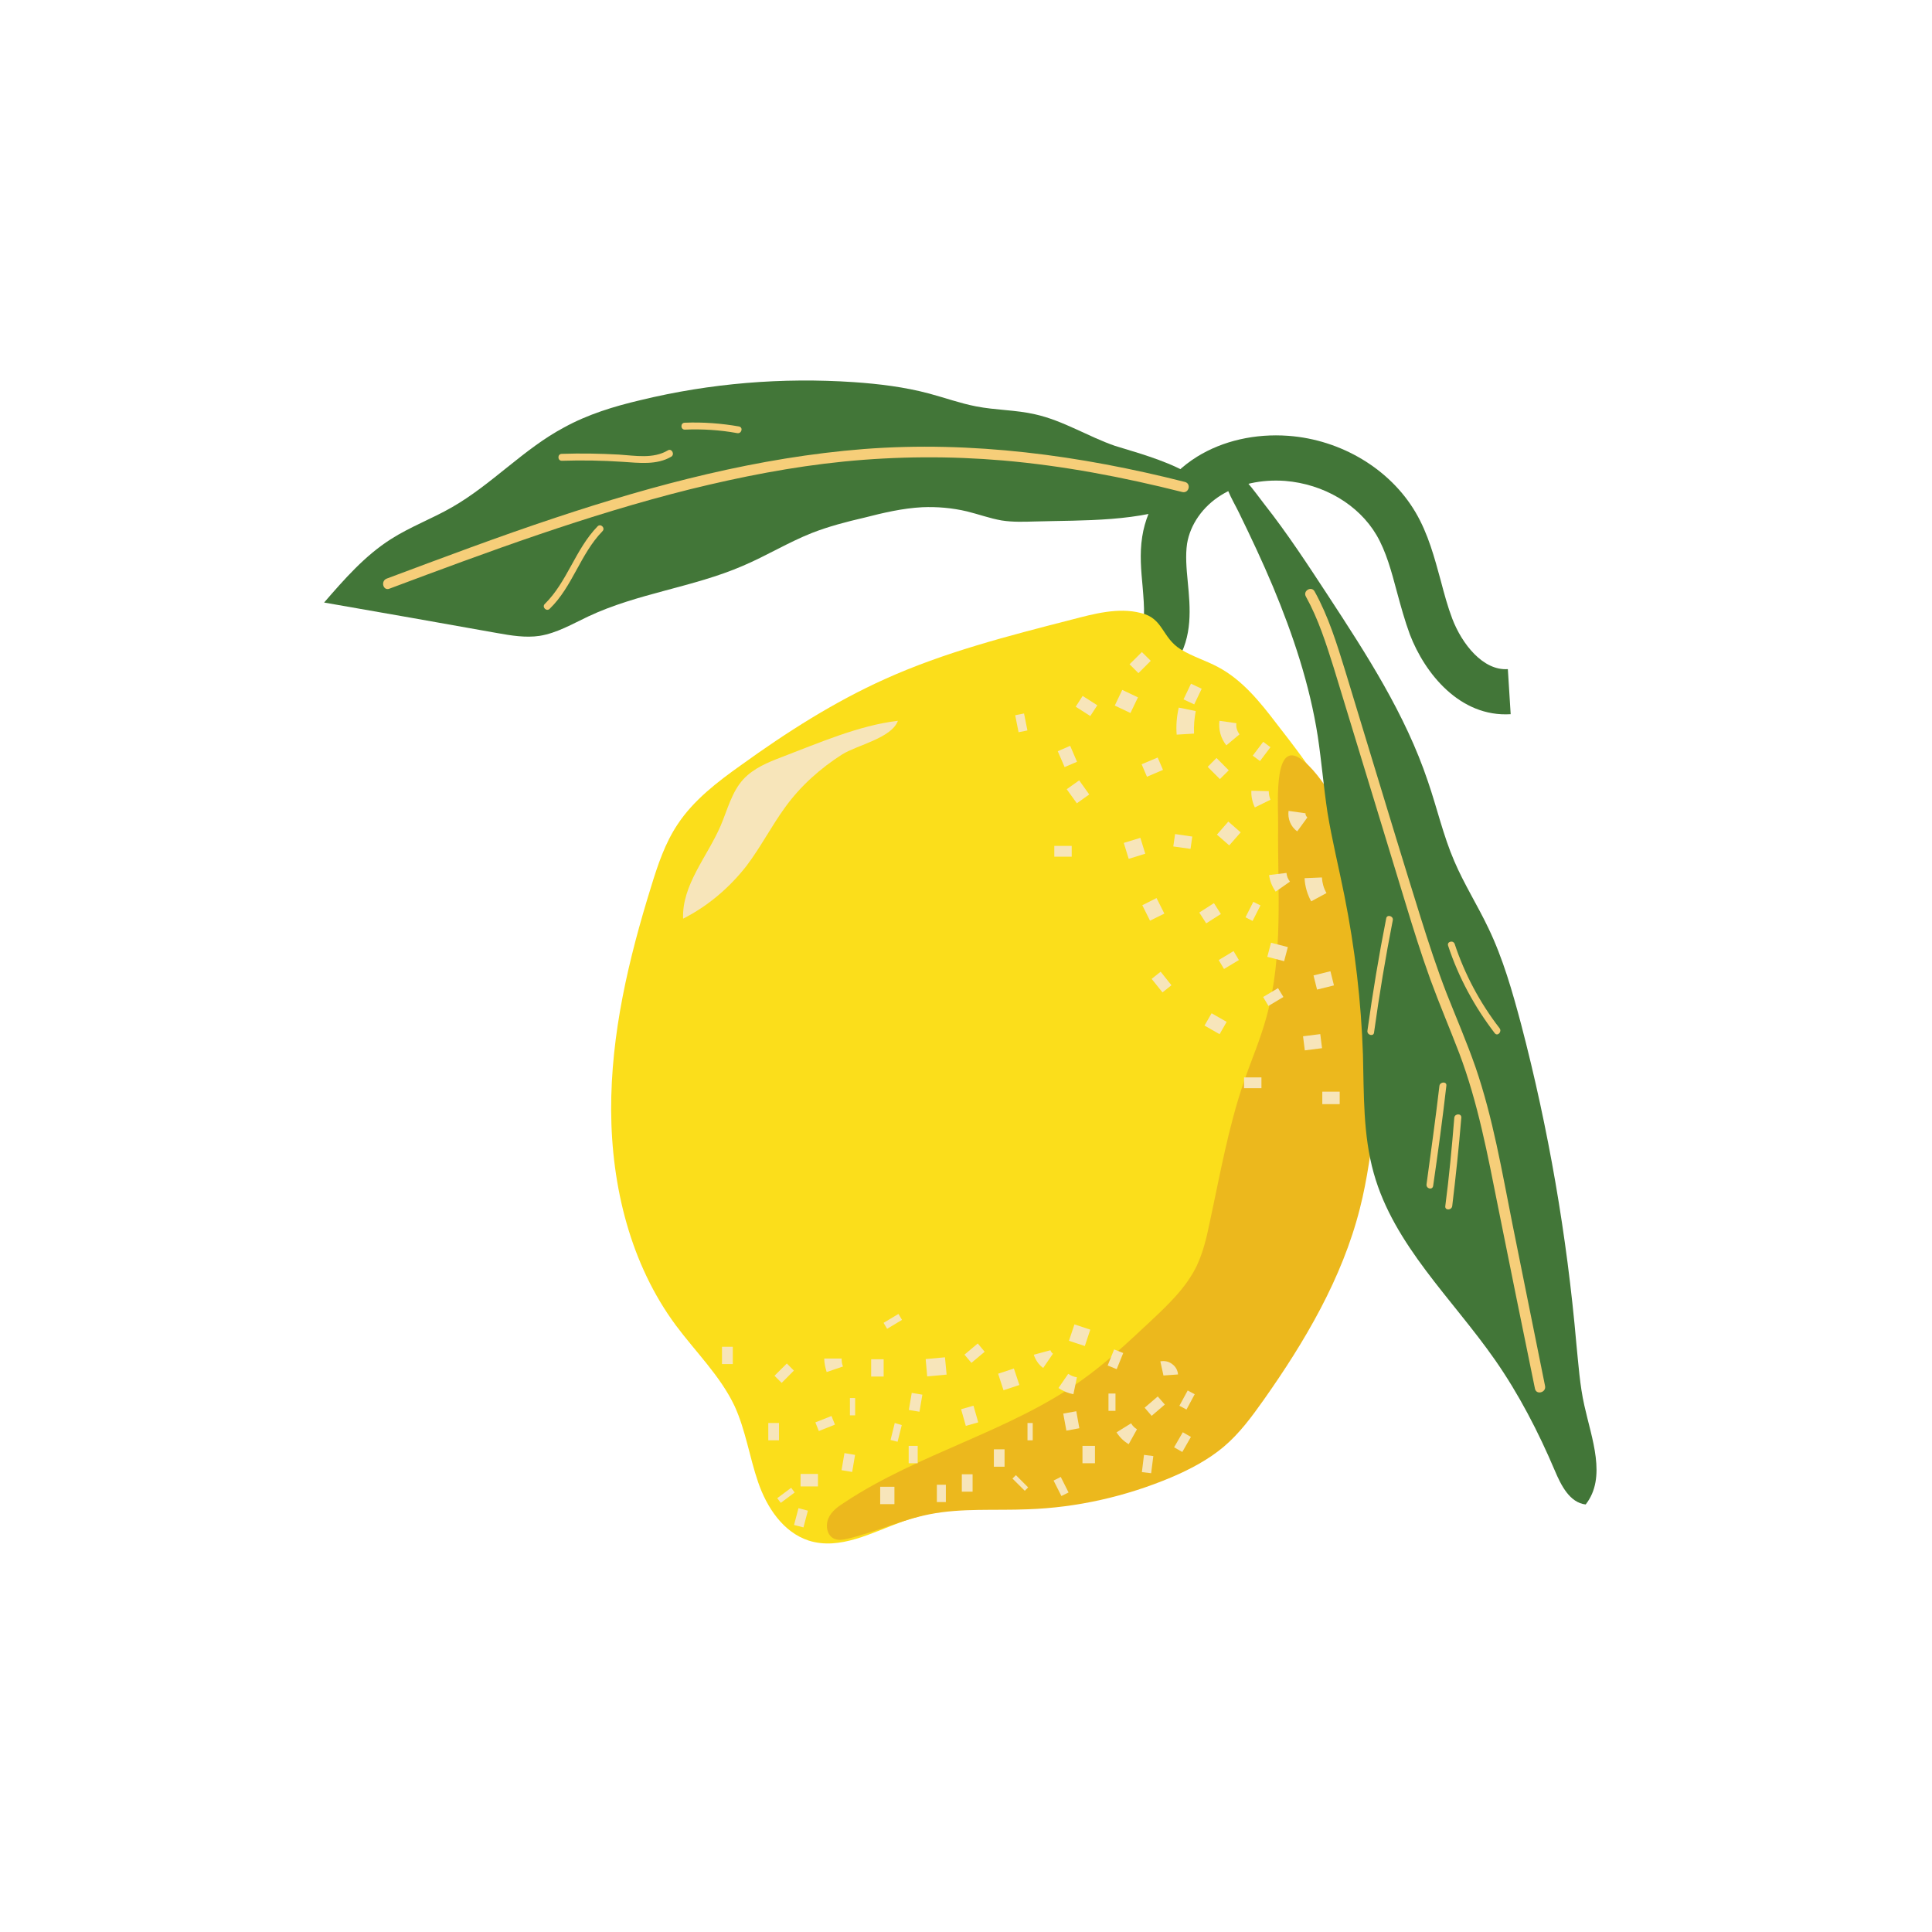
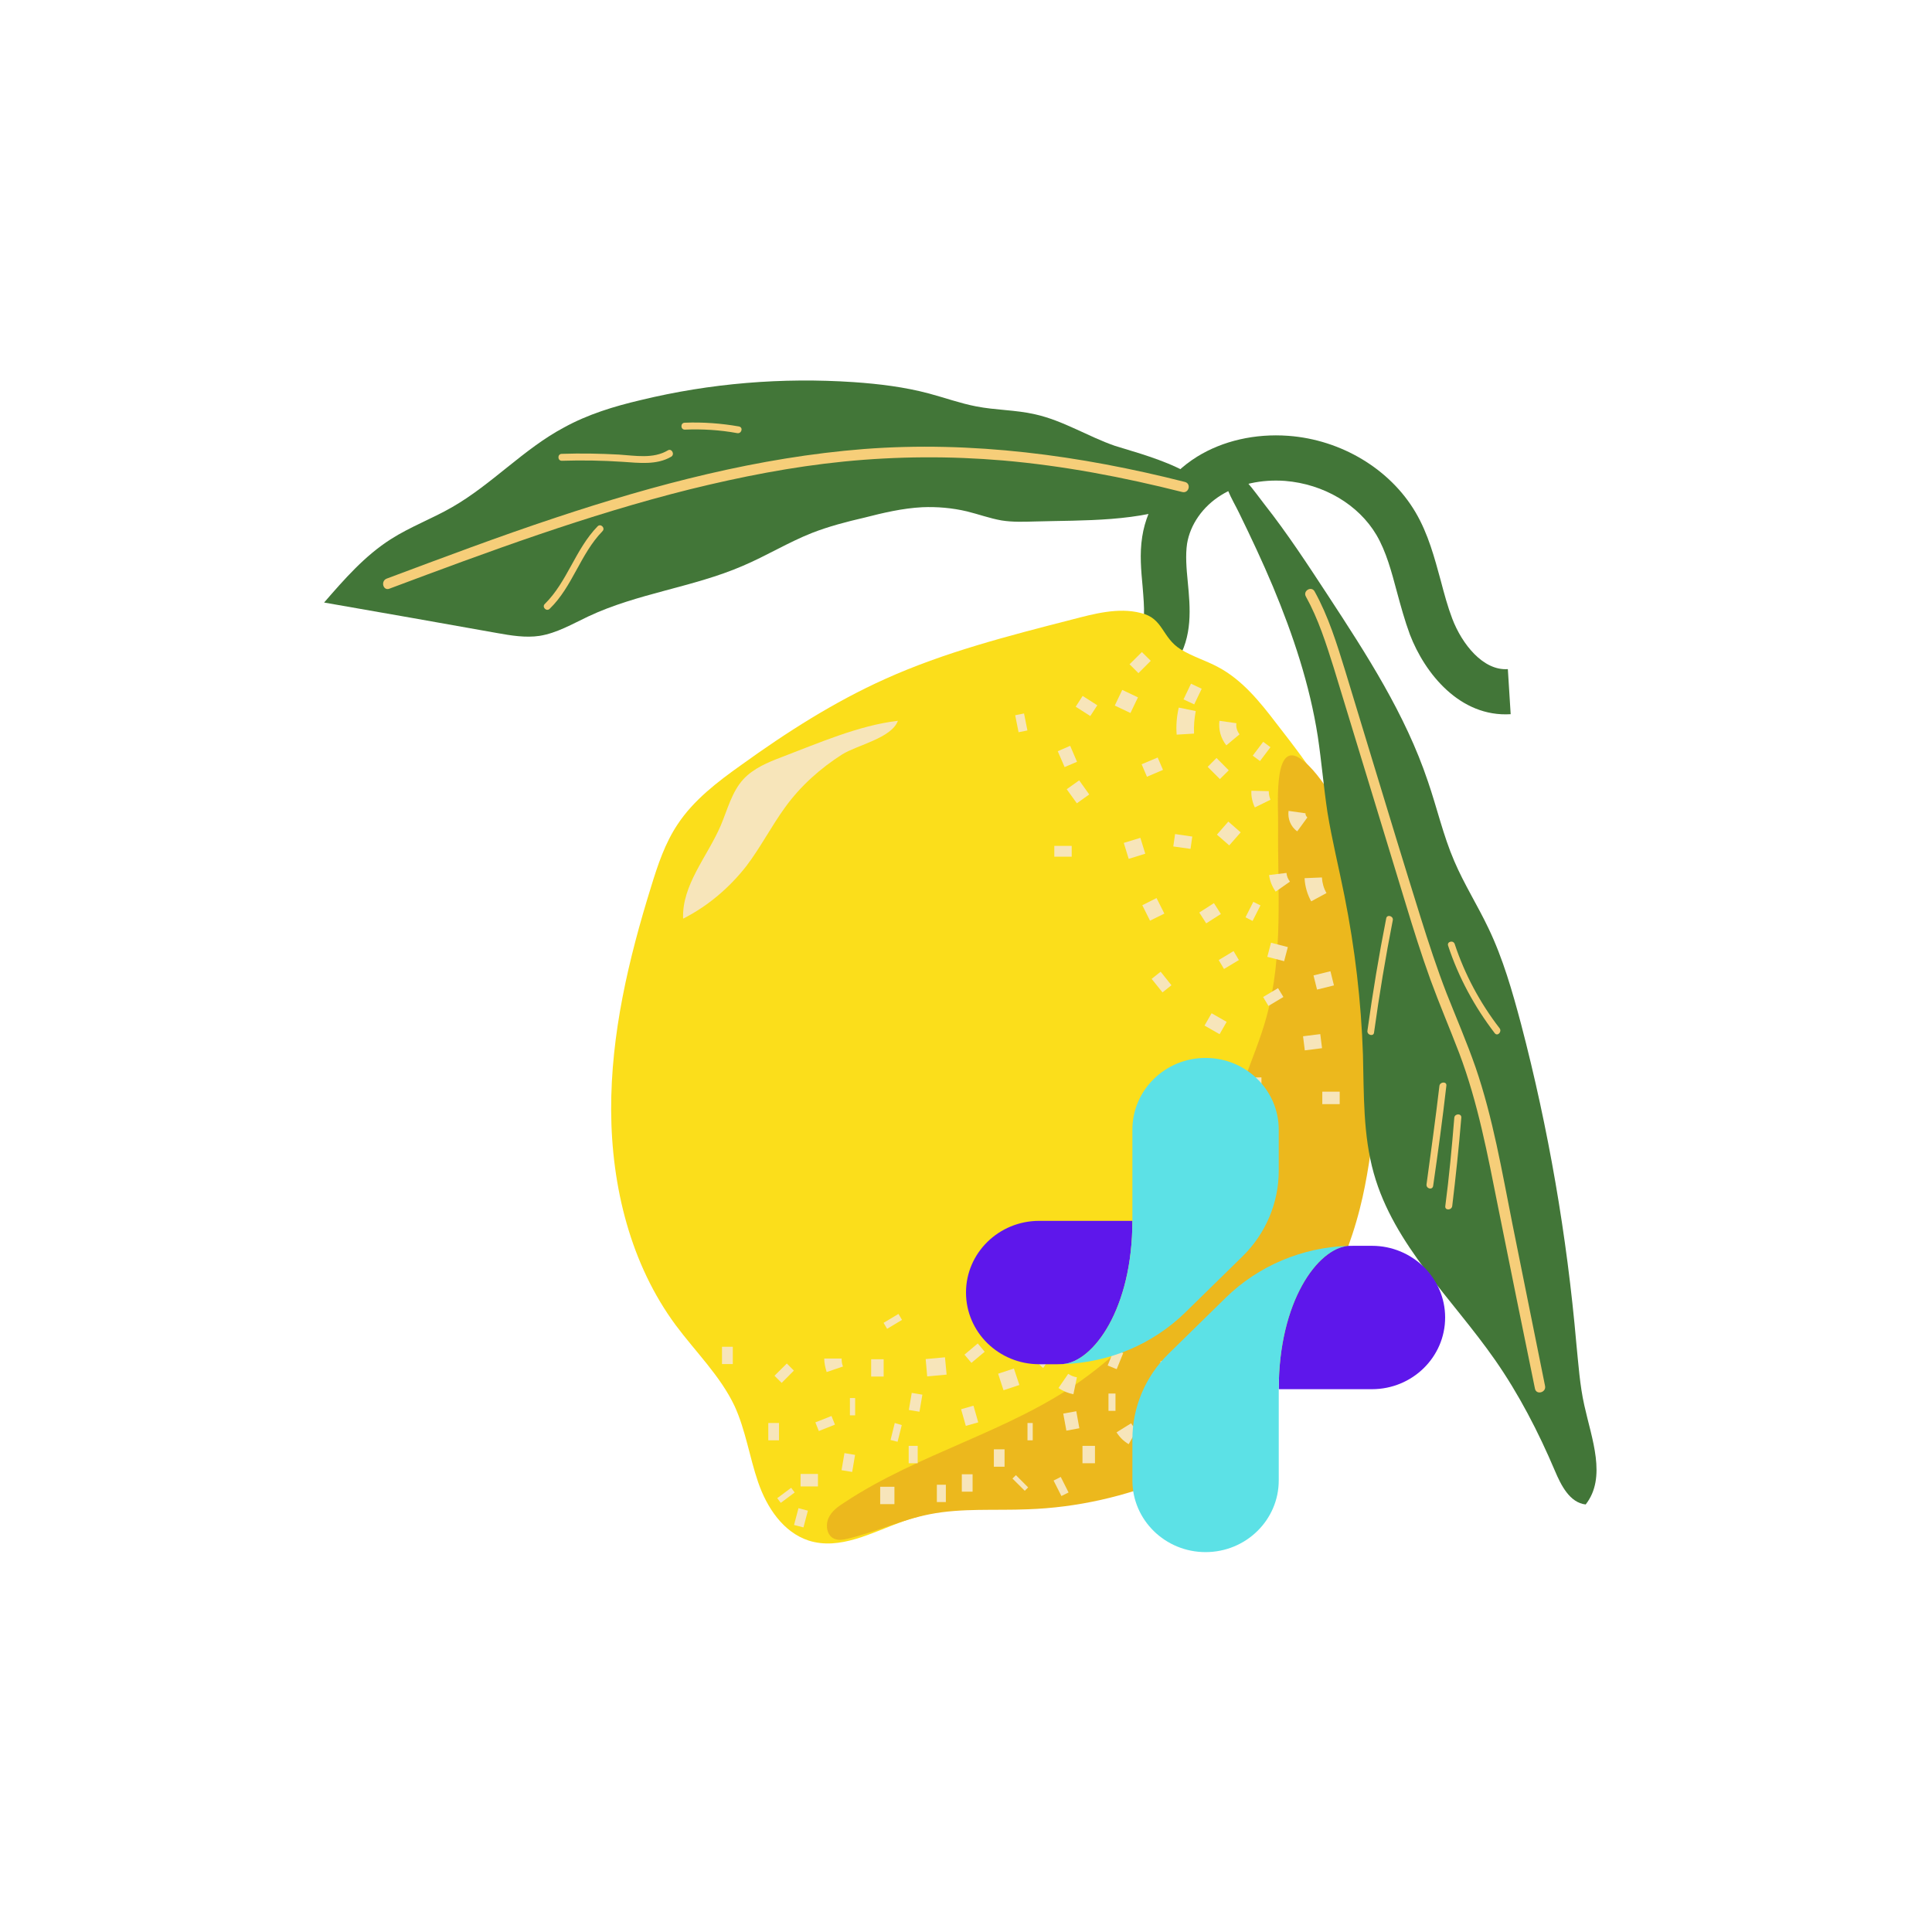
<svg xmlns="http://www.w3.org/2000/svg" width="125" zoomAndPan="magnify" viewBox="0 0 93.75 93.75" height="125" preserveAspectRatio="xMidYMid meet" version="1.0">
  <defs>
    <clipPath id="id1">
      <path d="M 15.727 18.273 L 59 18.273 L 59 31 L 15.727 31 Z M 15.727 18.273 " clip-rule="nonzero" />
    </clipPath>
    <clipPath id="id2">
      <path d="M 59 22 L 77.977 22 L 77.977 74 L 59 74 Z M 59 22 " clip-rule="nonzero" />
+     </clipPath>
+     <clipPath id="id3">
+       <path d="M 46.875 59 L 55 59 L 55 67 L 46.875 67 Z M 46.875 59 " clip-rule="nonzero" />
+     </clipPath>
+     <clipPath id="id4">
+       <path d="M 51 51.324 L 63 51.324 L 63 67 L 51 67 Z M 51 51.324 " clip-rule="nonzero" />
+     </clipPath>
+     <clipPath id="id5">
+       <path d="M 62 60 L 70.125 60 L 70.125 68 L 62 68 Z M 62 60 " clip-rule="nonzero" />
+     </clipPath>
+     <clipPath id="id6">
+       <path d="M 54 60 L 66 60 L 66 75.324 L 54 75.324 Z M 54 60 " clip-rule="nonzero" />
    </clipPath>
  </defs>
  <path fill="#427638" d="M 52.898 36.793 C 52.457 36.625 52.121 36.289 51.938 35.832 C 51.715 35.297 51.75 34.605 52.02 34.016 C 52.477 33.059 53.285 32.504 54.012 32.016 C 54.5 31.68 54.973 31.359 55.223 30.973 C 55.613 30.352 55.527 29.477 55.445 28.465 C 55.375 27.691 55.293 26.887 55.426 26.043 C 55.664 24.496 56.656 23.051 58.09 22.16 C 59.34 21.387 60.906 21.031 62.512 21.148 C 65.09 21.336 67.453 22.766 68.684 24.852 C 69.309 25.91 69.609 27.07 69.914 28.18 C 70.082 28.82 70.25 29.441 70.469 30.016 C 70.941 31.258 71.973 32.555 73.168 32.469 L 73.305 34.656 C 70.84 34.809 69.137 32.672 68.414 30.789 C 68.16 30.098 67.973 29.41 67.789 28.734 C 67.52 27.727 67.266 26.77 66.793 25.961 C 65.918 24.48 64.23 23.488 62.359 23.336 C 61.211 23.254 60.117 23.488 59.254 24.027 C 58.359 24.582 57.754 25.457 57.602 26.383 C 57.52 26.938 57.57 27.574 57.637 28.246 C 57.754 29.477 57.891 30.887 57.078 32.133 C 56.59 32.891 55.883 33.379 55.258 33.797 C 54.703 34.184 54.211 34.52 54.012 34.941 C 53.992 34.977 53.992 35.027 53.992 35.043 C 53.992 34.977 53.891 34.789 53.691 34.723 Z M 52.898 36.793 " fill-opacity="1" fill-rule="nonzero" />
  <path fill="#fbde1b" d="M 52.02 30.062 C 48.934 30.855 45.832 31.645 42.93 32.957 C 40.469 34.066 38.172 35.531 35.98 37.113 C 34.816 37.938 33.652 38.828 32.879 40.004 C 32.27 40.914 31.918 41.973 31.598 43.016 C 30.5 46.547 29.641 50.18 29.656 53.879 C 29.672 57.582 30.602 61.348 32.793 64.309 C 33.754 65.602 34.953 66.766 35.645 68.227 C 36.184 69.406 36.367 70.699 36.789 71.926 C 37.211 73.156 38.004 74.348 39.234 74.754 C 40.754 75.242 42.305 74.367 43.805 73.828 C 47.684 72.449 52.137 73.355 55.965 71.793 C 59.711 70.262 62.172 66.645 63.91 62.996 C 65.73 59.129 66.996 54.957 67.215 50.684 C 67.434 46.414 66.523 42.039 64.297 38.391 C 63.59 37.246 62.781 36.188 61.953 35.125 C 61.145 34.066 60.285 32.992 59.102 32.367 C 58.512 32.051 57.871 31.863 57.297 31.512 C 56.371 30.938 56.457 29.996 55.359 29.746 C 54.262 29.457 53.047 29.797 52.02 30.062 Z M 52.02 30.062 " fill-opacity="1" fill-rule="nonzero" />
  <path fill="#ecb81d" d="M 65.648 40.441 C 67.855 44.598 67.316 49.609 66.727 54.266 C 66.539 55.73 66.355 57.211 65.984 58.656 C 65.125 62.039 63.32 65.098 61.312 67.941 C 60.738 68.75 60.148 69.555 59.391 70.195 C 58.633 70.836 57.738 71.305 56.828 71.691 C 54.633 72.617 52.258 73.156 49.879 73.238 C 48.293 73.305 46.672 73.172 45.121 73.477 C 43.758 73.742 42.492 74.348 41.125 74.668 C 40.906 74.719 40.688 74.754 40.484 74.668 C 40.129 74.52 40.047 74.031 40.199 73.676 C 40.348 73.324 40.688 73.09 41.008 72.887 C 44.598 70.516 48.969 69.473 52.477 66.984 C 53.641 66.16 54.703 65.168 55.746 64.191 C 56.641 63.352 57.57 62.492 58.09 61.383 C 58.379 60.758 58.547 60.07 58.684 59.398 C 59.188 57.074 59.594 54.723 60.367 52.469 C 60.723 51.441 61.16 50.434 61.449 49.371 C 62.289 46.344 61.988 43.168 62.02 40.07 C 62.039 39.195 61.785 36.219 62.914 36.707 C 63.945 37.195 65.156 39.5 65.648 40.441 Z M 65.648 40.441 " fill-opacity="1" fill-rule="nonzero" />
  <path fill="#f7e5ba" d="M 37.922 36.742 C 37.262 36.992 36.57 37.281 36.082 37.801 C 35.508 38.422 35.305 39.281 34.969 40.07 C 34.312 41.586 33.082 42.949 33.148 44.578 C 34.344 43.973 35.391 43.082 36.219 42.023 C 36.91 41.113 37.43 40.09 38.105 39.164 C 38.848 38.137 39.809 37.281 40.871 36.605 C 41.598 36.152 43.266 35.816 43.57 34.977 C 41.68 35.195 39.691 36.07 37.922 36.742 Z M 37.922 36.742 " fill-opacity="1" fill-rule="nonzero" />
  <g clip-path="url(#id1)">
    <path fill="#427638" d="M 54.109 21.637 C 52.797 21.184 51.598 20.41 50.23 20.105 C 49.289 19.887 48.309 19.906 47.363 19.719 C 46.59 19.57 45.848 19.301 45.09 19.098 C 43.891 18.777 42.66 18.629 41.43 18.543 C 37.953 18.309 34.465 18.594 31.074 19.418 C 29.793 19.719 28.527 20.105 27.363 20.746 C 25.406 21.789 23.871 23.504 21.934 24.613 C 20.973 25.168 19.91 25.559 18.965 26.164 C 17.699 26.969 16.703 28.113 15.727 29.238 C 18.523 29.727 21.324 30.215 24.125 30.719 C 24.801 30.84 25.508 30.957 26.184 30.855 C 27.027 30.719 27.766 30.281 28.543 29.914 C 30.938 28.785 33.637 28.5 36.047 27.457 C 37.195 26.969 38.258 26.312 39.406 25.859 C 40.23 25.539 41.074 25.32 41.934 25.121 C 42.863 24.883 43.789 24.664 44.75 24.613 C 45.477 24.582 46.219 24.648 46.926 24.816 C 47.484 24.953 48.023 25.152 48.598 25.254 C 49.137 25.34 49.676 25.32 50.215 25.305 C 52.527 25.238 55.375 25.34 57.535 24.395 C 60.148 23.234 54.922 21.906 54.109 21.637 Z M 54.109 21.637 " fill-opacity="1" fill-rule="nonzero" />
  </g>
  <g clip-path="url(#id2)">
    <path fill="#427638" d="M 63.945 35.73 C 64.129 36.961 64.23 38.188 64.414 39.414 C 64.637 40.777 64.973 42.125 65.242 43.484 C 65.75 46.027 66.051 48.598 66.137 51.172 C 66.188 53.105 66.137 55.059 66.66 56.926 C 67.637 60.422 70.469 63.012 72.547 65.992 C 73.707 67.656 74.652 69.488 75.445 71.355 C 75.75 72.078 76.172 72.918 76.945 73.004 C 77.977 71.691 77.234 69.809 76.879 68.195 C 76.66 67.219 76.594 66.207 76.492 65.199 C 76.035 59.969 75.141 54.773 73.809 49.691 C 73.387 48.113 72.934 46.512 72.223 45.035 C 71.703 43.941 71.043 42.898 70.57 41.789 C 70.031 40.543 69.73 39.195 69.289 37.918 C 68.195 34.656 66.305 31.746 64.434 28.887 C 63.453 27.391 62.477 25.895 61.363 24.48 C 60.875 23.859 60.199 22.816 59.441 22.578 C 59.188 23.32 59.828 24.262 60.133 24.902 C 60.707 26.078 61.262 27.254 61.77 28.465 C 62.746 30.805 63.555 33.227 63.945 35.73 Z M 63.945 35.73 " fill-opacity="1" fill-rule="nonzero" />
  </g>
  <path fill="#f6ce79" d="M 18.895 28.566 C 23.688 26.77 28.508 24.984 33.484 23.742 C 35.945 23.137 38.426 22.648 40.957 22.395 C 43.52 22.141 46.102 22.125 48.664 22.344 C 51.598 22.598 54.5 23.152 57.367 23.875 C 57.688 23.957 57.82 23.473 57.5 23.387 C 52.406 22.094 47.164 21.387 41.918 21.789 C 36.809 22.191 31.816 23.504 26.957 25.121 C 24.176 26.043 21.461 27.07 18.762 28.078 C 18.457 28.199 18.594 28.684 18.895 28.566 Z M 18.895 28.566 " fill-opacity="1" fill-rule="nonzero" />
  <path fill="#f6ce79" d="M 63.371 28.953 C 63.977 30.047 64.348 31.227 64.719 32.402 C 65.105 33.68 65.496 34.941 65.883 36.219 C 66.66 38.762 67.434 41.316 68.211 43.855 C 68.582 45.082 68.969 46.312 69.406 47.523 C 69.848 48.734 70.352 49.91 70.809 51.105 C 71.719 53.512 72.191 56.051 72.695 58.574 C 73.285 61.516 73.879 64.441 74.484 67.387 C 74.551 67.707 75.043 67.57 74.973 67.25 C 74.449 64.629 73.91 62.004 73.387 59.379 C 72.883 56.84 72.445 54.25 71.602 51.793 C 71.18 50.582 70.672 49.406 70.199 48.211 C 69.73 47 69.324 45.758 68.938 44.527 C 68.145 41.988 67.367 39.434 66.59 36.875 C 66.152 35.43 65.715 34 65.277 32.555 C 64.871 31.242 64.465 29.914 63.793 28.703 C 63.641 28.418 63.203 28.668 63.371 28.953 Z M 63.371 28.953 " fill-opacity="1" fill-rule="nonzero" />
  <path fill="#f6ce79" d="M 69.848 52.688 C 69.66 54.285 69.441 55.863 69.223 57.461 C 69.188 57.68 69.508 57.766 69.543 57.547 C 69.777 55.934 70 54.301 70.184 52.688 C 70.219 52.469 69.879 52.484 69.848 52.688 Z M 69.848 52.688 " fill-opacity="1" fill-rule="nonzero" />
  <path fill="#f6ce79" d="M 70.57 54.234 C 70.453 55.664 70.32 57.094 70.133 58.523 C 70.098 58.742 70.438 58.742 70.469 58.523 C 70.641 57.094 70.793 55.664 70.91 54.234 C 70.926 54.016 70.59 54.031 70.57 54.234 Z M 70.57 54.234 " fill-opacity="1" fill-rule="nonzero" />
  <path fill="#f6ce79" d="M 67.266 44.562 C 66.91 46.363 66.609 48.18 66.355 50.012 C 66.32 50.23 66.66 50.316 66.676 50.098 C 66.93 48.262 67.234 46.445 67.586 44.648 C 67.621 44.445 67.301 44.359 67.266 44.562 Z M 67.266 44.562 " fill-opacity="1" fill-rule="nonzero" />
  <path fill="#f6ce79" d="M 72.766 49.895 C 71.82 48.668 71.078 47.289 70.59 45.809 C 70.52 45.605 70.199 45.688 70.27 45.891 C 70.773 47.422 71.551 48.852 72.527 50.129 C 72.664 50.316 72.898 50.062 72.766 49.895 Z M 72.766 49.895 " fill-opacity="1" fill-rule="nonzero" />
  <path fill="#f6ce79" d="M 29 25.539 C 27.918 26.648 27.531 28.23 26.434 29.309 C 26.285 29.457 26.52 29.695 26.672 29.543 C 27.785 28.465 28.156 26.887 29.234 25.777 C 29.387 25.625 29.152 25.387 29 25.539 Z M 29 25.539 " fill-opacity="1" fill-rule="nonzero" />
  <path fill="#f6ce79" d="M 32.406 21.855 C 31.695 22.277 30.82 22.109 30.043 22.059 C 29.117 22.008 28.188 21.992 27.262 22.023 C 27.043 22.023 27.043 22.359 27.262 22.359 C 28.238 22.328 29.234 22.344 30.215 22.41 C 31.004 22.461 31.867 22.578 32.574 22.16 C 32.758 22.043 32.59 21.738 32.406 21.855 Z M 32.406 21.855 " fill-opacity="1" fill-rule="nonzero" />
  <path fill="#f6ce79" d="M 35.863 20.695 C 35.004 20.543 34.109 20.477 33.23 20.512 C 33.012 20.512 33.012 20.848 33.23 20.848 C 34.074 20.812 34.934 20.863 35.762 21.016 C 35.98 21.066 36.082 20.746 35.863 20.695 Z M 35.863 20.695 " fill-opacity="1" fill-rule="nonzero" />
  <path fill="#f7e5ba" d="M 57.098 35.648 C 57.062 35.211 57.098 34.773 57.199 34.336 L 58.023 34.504 C 57.957 34.859 57.922 35.227 57.941 35.598 Z M 57.098 35.648 " fill-opacity="1" fill-rule="nonzero" />
  <path fill="#f7e5ba" d="M 58.602 37.211 L 59.031 36.781 L 59.625 37.379 L 59.195 37.805 Z M 58.602 37.211 " fill-opacity="1" fill-rule="nonzero" />
  <path fill="#f7e5ba" d="M 59.508 36.168 C 59.238 35.832 59.121 35.395 59.172 34.977 L 59.996 35.094 C 59.965 35.277 60.031 35.48 60.148 35.633 Z M 59.508 36.168 " fill-opacity="1" fill-rule="nonzero" />
  <path fill="#f7e5ba" d="M 54.094 34.238 L 54.457 33.477 L 55.219 33.84 L 54.855 34.598 Z M 54.094 34.238 " fill-opacity="1" fill-rule="nonzero" />
  <path fill="#f7e5ba" d="M 55.398 37.086 L 56.176 36.758 L 56.434 37.359 L 55.656 37.691 Z M 55.398 37.086 " fill-opacity="1" fill-rule="nonzero" />
  <path fill="#f7e5ba" d="M 52.199 34.293 L 52.535 33.77 L 53.246 34.223 L 52.906 34.746 Z M 52.199 34.293 " fill-opacity="1" fill-rule="nonzero" />
  <path fill="#f7e5ba" d="M 54.812 32.234 L 55.41 31.641 L 55.84 32.066 L 55.242 32.664 Z M 54.812 32.234 " fill-opacity="1" fill-rule="nonzero" />
  <path fill="#f7e5ba" d="M 60.891 39.18 C 60.773 38.93 60.707 38.641 60.723 38.371 L 61.566 38.391 C 61.566 38.543 61.598 38.676 61.648 38.809 Z M 60.891 39.18 " fill-opacity="1" fill-rule="nonzero" />
  <path fill="#f7e5ba" d="M 57.43 33.938 L 57.793 33.176 L 58.312 33.422 L 57.949 34.18 Z M 57.43 33.938 " fill-opacity="1" fill-rule="nonzero" />
  <path fill="#f7e5ba" d="M 62.949 40.34 C 62.629 40.121 62.477 39.719 62.527 39.348 L 63.352 39.465 C 63.336 39.535 63.387 39.617 63.438 39.668 Z M 62.949 40.34 " fill-opacity="1" fill-rule="nonzero" />
  <path fill="#f7e5ba" d="M 59.051 40.5 L 59.605 39.867 L 60.203 40.391 L 59.648 41.023 Z M 59.051 40.5 " fill-opacity="1" fill-rule="nonzero" />
  <path fill="#f7e5ba" d="M 60.789 36.668 L 61.297 35.996 L 61.648 36.258 L 61.141 36.93 Z M 60.789 36.668 " fill-opacity="1" fill-rule="nonzero" />
  <path fill="#f7e5ba" d="M 61.902 43.266 C 61.734 43.031 61.617 42.746 61.582 42.461 L 62.426 42.359 C 62.441 42.512 62.492 42.645 62.594 42.781 Z M 61.902 43.266 " fill-opacity="1" fill-rule="nonzero" />
  <path fill="#f7e5ba" d="M 51.762 38.297 L 52.367 37.867 L 52.855 38.551 L 52.254 38.98 Z M 51.762 38.297 " fill-opacity="1" fill-rule="nonzero" />
  <path fill="#f7e5ba" d="M 54.531 40.902 L 55.336 40.656 L 55.574 41.426 L 54.77 41.676 Z M 54.531 40.902 " fill-opacity="1" fill-rule="nonzero" />
  <path fill="#f7e5ba" d="M 56.934 41.074 L 57.02 40.473 L 57.855 40.594 L 57.77 41.191 Z M 56.934 41.074 " fill-opacity="1" fill-rule="nonzero" />
  <path fill="#f7e5ba" d="M 51.328 36.453 L 51.93 36.191 L 52.262 36.965 L 51.66 37.223 Z M 51.328 36.453 " fill-opacity="1" fill-rule="nonzero" />
  <path fill="#f7e5ba" d="M 49.262 34.707 L 49.691 34.621 L 49.855 35.445 L 49.426 35.531 Z M 49.262 34.707 " fill-opacity="1" fill-rule="nonzero" />
  <path fill="#f7e5ba" d="M 51.16 41.047 L 52.004 41.047 L 52.004 41.57 L 51.16 41.57 Z M 51.16 41.047 " fill-opacity="1" fill-rule="nonzero" />
  <path fill="#f7e5ba" d="M 58.195 44.281 L 58.906 43.824 L 59.242 44.352 L 58.531 44.805 Z M 58.195 44.281 " fill-opacity="1" fill-rule="nonzero" />
  <path fill="#f7e5ba" d="M 60.438 44.512 L 60.816 43.762 L 61.164 43.934 L 60.781 44.688 Z M 60.438 44.512 " fill-opacity="1" fill-rule="nonzero" />
  <path fill="#f7e5ba" d="M 55.43 43.926 L 56.121 43.578 L 56.5 44.332 L 55.805 44.676 Z M 55.43 43.926 " fill-opacity="1" fill-rule="nonzero" />
  <path fill="#f7e5ba" d="M 63.625 43.738 C 63.438 43.402 63.32 43 63.305 42.613 L 64.145 42.578 C 64.164 42.848 64.23 43.098 64.367 43.336 Z M 63.625 43.738 " fill-opacity="1" fill-rule="nonzero" />
  <path fill="#f7e5ba" d="M 61.496 46.43 L 61.676 45.746 L 62.492 45.957 L 62.312 46.641 Z M 61.496 46.43 " fill-opacity="1" fill-rule="nonzero" />
  <path fill="#f7e5ba" d="M 63.738 47.332 L 64.559 47.129 L 64.73 47.816 L 63.91 48.02 Z M 63.738 47.332 " fill-opacity="1" fill-rule="nonzero" />
  <path fill="#f7e5ba" d="M 63.23 50.285 L 64.066 50.18 L 64.152 50.863 L 63.316 50.969 Z M 63.23 50.285 " fill-opacity="1" fill-rule="nonzero" />
  <path fill="#f7e5ba" d="M 59.137 46.586 L 59.859 46.152 L 60.117 46.586 L 59.395 47.02 Z M 59.137 46.586 " fill-opacity="1" fill-rule="nonzero" />
  <path fill="#f7e5ba" d="M 61.293 48.379 L 62.016 47.949 L 62.277 48.379 L 61.551 48.812 Z M 61.293 48.379 " fill-opacity="1" fill-rule="nonzero" />
  <path fill="#f7e5ba" d="M 60.367 52.281 L 61.211 52.281 L 61.211 52.805 L 60.367 52.805 Z M 60.367 52.281 " fill-opacity="1" fill-rule="nonzero" />
  <path fill="#f7e5ba" d="M 64.164 52.973 L 65.008 52.973 L 65.008 53.578 L 64.164 53.578 Z M 64.164 52.973 " fill-opacity="1" fill-rule="nonzero" />
  <path fill="#f7e5ba" d="M 58.449 49.766 L 58.793 49.168 L 59.523 49.586 L 59.18 50.184 Z M 58.449 49.766 " fill-opacity="1" fill-rule="nonzero" />
  <path fill="#f7e5ba" d="M 55.883 47.5 L 56.32 47.152 L 56.844 47.809 L 56.41 48.156 Z M 55.883 47.5 " fill-opacity="1" fill-rule="nonzero" />
  <path fill="#f7e5ba" d="M 38.848 71.523 L 39.691 71.523 L 39.691 72.129 L 38.848 72.129 Z M 38.848 71.523 " fill-opacity="1" fill-rule="nonzero" />
  <path fill="#f7e5ba" d="M 39.566 69.02 L 40.348 68.711 L 40.516 69.129 L 39.734 69.441 Z M 39.566 69.02 " fill-opacity="1" fill-rule="nonzero" />
  <path fill="#f7e5ba" d="M 37.582 66.758 L 38.18 66.164 L 38.523 66.508 L 37.93 67.105 Z M 37.582 66.758 " fill-opacity="1" fill-rule="nonzero" />
  <path fill="#f7e5ba" d="M 37.281 69.051 L 37.801 69.051 L 37.801 69.891 L 37.281 69.891 Z M 37.281 69.051 " fill-opacity="1" fill-rule="nonzero" />
  <path fill="#f7e5ba" d="M 40.836 71.34 L 40.977 70.512 L 41.492 70.598 L 41.352 71.426 Z M 40.836 71.34 " fill-opacity="1" fill-rule="nonzero" />
  <path fill="#f7e5ba" d="M 44.094 70.16 L 44.531 70.16 L 44.531 71.004 L 44.094 71.004 Z M 44.094 70.16 " fill-opacity="1" fill-rule="nonzero" />
  <path fill="#f7e5ba" d="M 41.242 67.84 L 41.496 67.84 L 41.496 68.68 L 41.242 68.68 Z M 41.242 67.84 " fill-opacity="1" fill-rule="nonzero" />
  <path fill="#f7e5ba" d="M 35.035 65.352 L 35.559 65.352 L 35.559 66.191 L 35.035 66.191 Z M 35.035 65.352 " fill-opacity="1" fill-rule="nonzero" />
  <path fill="#f7e5ba" d="M 42.711 72.145 L 43.402 72.145 L 43.402 72.988 L 42.711 72.988 Z M 42.711 72.145 " fill-opacity="1" fill-rule="nonzero" />
  <path fill="#f7e5ba" d="M 43.555 69.961 L 43.215 69.875 L 43.418 69.051 L 43.758 69.152 Z M 43.555 69.961 " fill-opacity="1" fill-rule="nonzero" />
  <path fill="#f7e5ba" d="M 48.227 70.328 L 48.746 70.328 L 48.746 71.172 L 48.227 71.172 Z M 48.227 70.328 " fill-opacity="1" fill-rule="nonzero" />
  <path fill="#f7e5ba" d="M 45.461 72.047 L 45.898 72.047 L 45.898 72.887 L 45.461 72.887 Z M 45.461 72.047 " fill-opacity="1" fill-rule="nonzero" />
  <path fill="#f7e5ba" d="M 46.672 71.539 L 47.195 71.539 L 47.195 72.383 L 46.672 72.383 Z M 46.672 71.539 " fill-opacity="1" fill-rule="nonzero" />
  <path fill="#f7e5ba" d="M 51.125 71.844 L 51.473 71.668 L 51.852 72.422 L 51.504 72.594 Z M 51.125 71.844 " fill-opacity="1" fill-rule="nonzero" />
  <path fill="#f7e5ba" d="M 49.129 71.746 L 49.297 71.582 L 49.891 72.176 L 49.727 72.34 Z M 49.129 71.746 " fill-opacity="1" fill-rule="nonzero" />
  <path fill="#f7e5ba" d="M 46.637 68.383 L 47.238 68.211 L 47.469 69.02 L 46.867 69.191 Z M 46.637 68.383 " fill-opacity="1" fill-rule="nonzero" />
  <path fill="#f7e5ba" d="M 49.859 69.051 L 50.113 69.051 L 50.113 69.891 L 49.859 69.891 Z M 49.859 69.051 " fill-opacity="1" fill-rule="nonzero" />
  <path fill="#f7e5ba" d="M 52.527 70.16 L 53.133 70.16 L 53.133 71.004 L 52.527 71.004 Z M 52.527 70.16 " fill-opacity="1" fill-rule="nonzero" />
  <path fill="#f7e5ba" d="M 44.102 68.418 L 44.242 67.59 L 44.758 67.676 L 44.617 68.504 Z M 44.102 68.418 " fill-opacity="1" fill-rule="nonzero" />
  <path fill="#f7e5ba" d="M 44.918 65.949 L 45.855 65.863 L 45.934 66.703 L 44.992 66.789 Z M 44.918 65.949 " fill-opacity="1" fill-rule="nonzero" />
  <path fill="#f7e5ba" d="M 42.273 65.957 L 42.879 65.957 L 42.879 66.797 L 42.273 66.797 Z M 42.273 65.957 " fill-opacity="1" fill-rule="nonzero" />
  <path fill="#f7e5ba" d="M 48.434 66.66 L 49.199 66.406 L 49.465 67.207 L 48.695 67.461 Z M 48.434 66.66 " fill-opacity="1" fill-rule="nonzero" />
  <path fill="#f7e5ba" d="M 51.594 68.594 L 52.227 68.48 L 52.375 69.305 L 51.746 69.422 Z M 51.594 68.594 " fill-opacity="1" fill-rule="nonzero" />
  <path fill="#f7e5ba" d="M 54.77 70.078 C 54.531 69.941 54.332 69.742 54.18 69.504 L 54.887 69.066 C 54.953 69.188 55.055 69.285 55.172 69.355 Z M 54.77 70.078 " fill-opacity="1" fill-rule="nonzero" />
  <path fill="#f7e5ba" d="M 55.41 71.434 L 55.512 70.598 L 55.965 70.656 L 55.859 71.488 Z M 55.41 71.434 " fill-opacity="1" fill-rule="nonzero" />
  <path fill="#f7e5ba" d="M 52.086 67.656 C 51.836 67.605 51.582 67.504 51.363 67.352 L 51.836 66.664 C 51.953 66.746 52.105 66.812 52.258 66.832 Z M 52.086 67.656 " fill-opacity="1" fill-rule="nonzero" />
  <path fill="#f7e5ba" d="M 53.789 67.621 L 54.129 67.621 L 54.129 68.461 L 53.789 68.461 Z M 53.789 67.621 " fill-opacity="1" fill-rule="nonzero" />
  <path fill="#f7e5ba" d="M 40.113 66.578 C 40.047 66.359 39.996 66.141 39.996 65.922 L 40.84 65.922 C 40.84 66.059 40.855 66.191 40.906 66.309 Z M 40.113 66.578 " fill-opacity="1" fill-rule="nonzero" />
  <path fill="#f7e5ba" d="M 42.875 64.191 L 43.598 63.758 L 43.77 64.047 L 43.047 64.48 Z M 42.875 64.191 " fill-opacity="1" fill-rule="nonzero" />
  <path fill="#f7e5ba" d="M 46.801 65.734 L 47.445 65.191 L 47.781 65.594 L 47.137 66.133 Z M 46.801 65.734 " fill-opacity="1" fill-rule="nonzero" />
  <path fill="#f7e5ba" d="M 50.621 66.379 C 50.402 66.227 50.25 65.992 50.164 65.738 L 50.973 65.52 C 50.992 65.586 51.043 65.652 51.094 65.688 Z M 50.621 66.379 " fill-opacity="1" fill-rule="nonzero" />
  <path fill="#f7e5ba" d="M 55.543 68.309 L 56.18 67.762 L 56.523 68.156 L 55.883 68.703 Z M 55.543 68.309 " fill-opacity="1" fill-rule="nonzero" />
  <path fill="#f7e5ba" d="M 56.973 70.23 L 57.395 69.5 L 57.789 69.727 L 57.371 70.457 Z M 56.973 70.23 " fill-opacity="1" fill-rule="nonzero" />
  <path fill="#f7e5ba" d="M 37.715 72.699 L 38.391 72.195 L 38.562 72.422 L 37.887 72.926 Z M 37.715 72.699 " fill-opacity="1" fill-rule="nonzero" />
  <path fill="#f7e5ba" d="M 38.531 74 L 38.746 73.184 L 39.203 73.305 L 38.988 74.117 Z M 38.531 74 " fill-opacity="1" fill-rule="nonzero" />
  <path fill="#f7e5ba" d="M 56.457 66.746 L 56.305 66.059 C 56.508 66.023 56.707 66.059 56.879 66.191 C 57.047 66.309 57.148 66.496 57.164 66.695 Z M 56.457 66.746 " fill-opacity="1" fill-rule="nonzero" />
  <path fill="#f7e5ba" d="M 57.23 68.215 L 57.633 67.473 L 57.973 67.656 L 57.574 68.398 Z M 57.23 68.215 " fill-opacity="1" fill-rule="nonzero" />
  <path fill="#f7e5ba" d="M 53.75 66.262 L 54.062 65.48 L 54.504 65.656 L 54.188 66.438 Z M 53.75 66.262 " fill-opacity="1" fill-rule="nonzero" />
  <path fill="#f7e5ba" d="M 51.871 65.062 L 52.137 64.266 L 52.906 64.52 L 52.641 65.316 Z M 51.871 65.062 " fill-opacity="1" fill-rule="nonzero" />
+   <g clip-path="url(#id3)">
+     <path fill="#5e17eb" d="M 50.426 59.242 L 54.949 59.242 C 54.949 63.508 53.059 66.07 51.586 66.191 C 51.496 66.195 51.402 66.199 51.309 66.199 L 50.426 66.199 C 49.445 66.199 48.559 65.809 47.914 65.18 C 47.273 64.551 46.875 63.68 46.875 62.719 C 46.875 60.801 48.465 59.242 50.426 59.242 " fill-opacity="1" fill-rule="nonzero" />
+   </g>
+   <g clip-path="url(#id4)">
+     <path fill="#5ce1e6" d="M 62.051 54.816 L 62.051 56.809 C 62.051 58.367 61.418 59.863 60.293 60.965 L 57.523 63.68 C 55.941 65.227 53.816 66.125 51.586 66.191 C 53.059 66.07 54.949 63.508 54.949 59.242 L 54.949 54.816 C 54.949 52.895 56.539 51.336 58.5 51.336 C 60.461 51.336 62.051 52.895 62.051 54.816 " fill-opacity="1" fill-rule="nonzero" />
+   </g>
+   <g clip-path="url(#id5)">
+     <path fill="#5e17eb" d="M 66.574 67.41 L 62.051 67.41 C 62.051 63.145 63.941 60.582 65.414 60.457 C 65.504 60.457 65.598 60.453 65.691 60.453 L 66.574 60.453 C 67.555 60.453 68.441 60.844 69.086 61.473 C 69.727 62.102 70.125 62.973 70.125 63.93 C 70.125 65.852 68.535 67.41 66.574 67.41 " fill-opacity="1" fill-rule="nonzero" />
+   </g>
+   <g clip-path="url(#id6)">
+     <path fill="#5ce1e6" d="M 54.949 71.836 L 54.949 69.844 C 54.949 68.285 55.578 66.789 56.707 65.688 L 59.477 62.973 C 61.059 61.426 63.184 60.527 65.414 60.457 C 63.941 60.582 62.051 63.145 62.051 67.41 L 62.051 71.836 C 62.051 73.758 60.461 75.316 58.5 75.316 C 56.539 75.316 54.949 73.758 54.949 71.836 " fill-opacity="1" fill-rule="nonzero" />
+   </g>
</svg>
